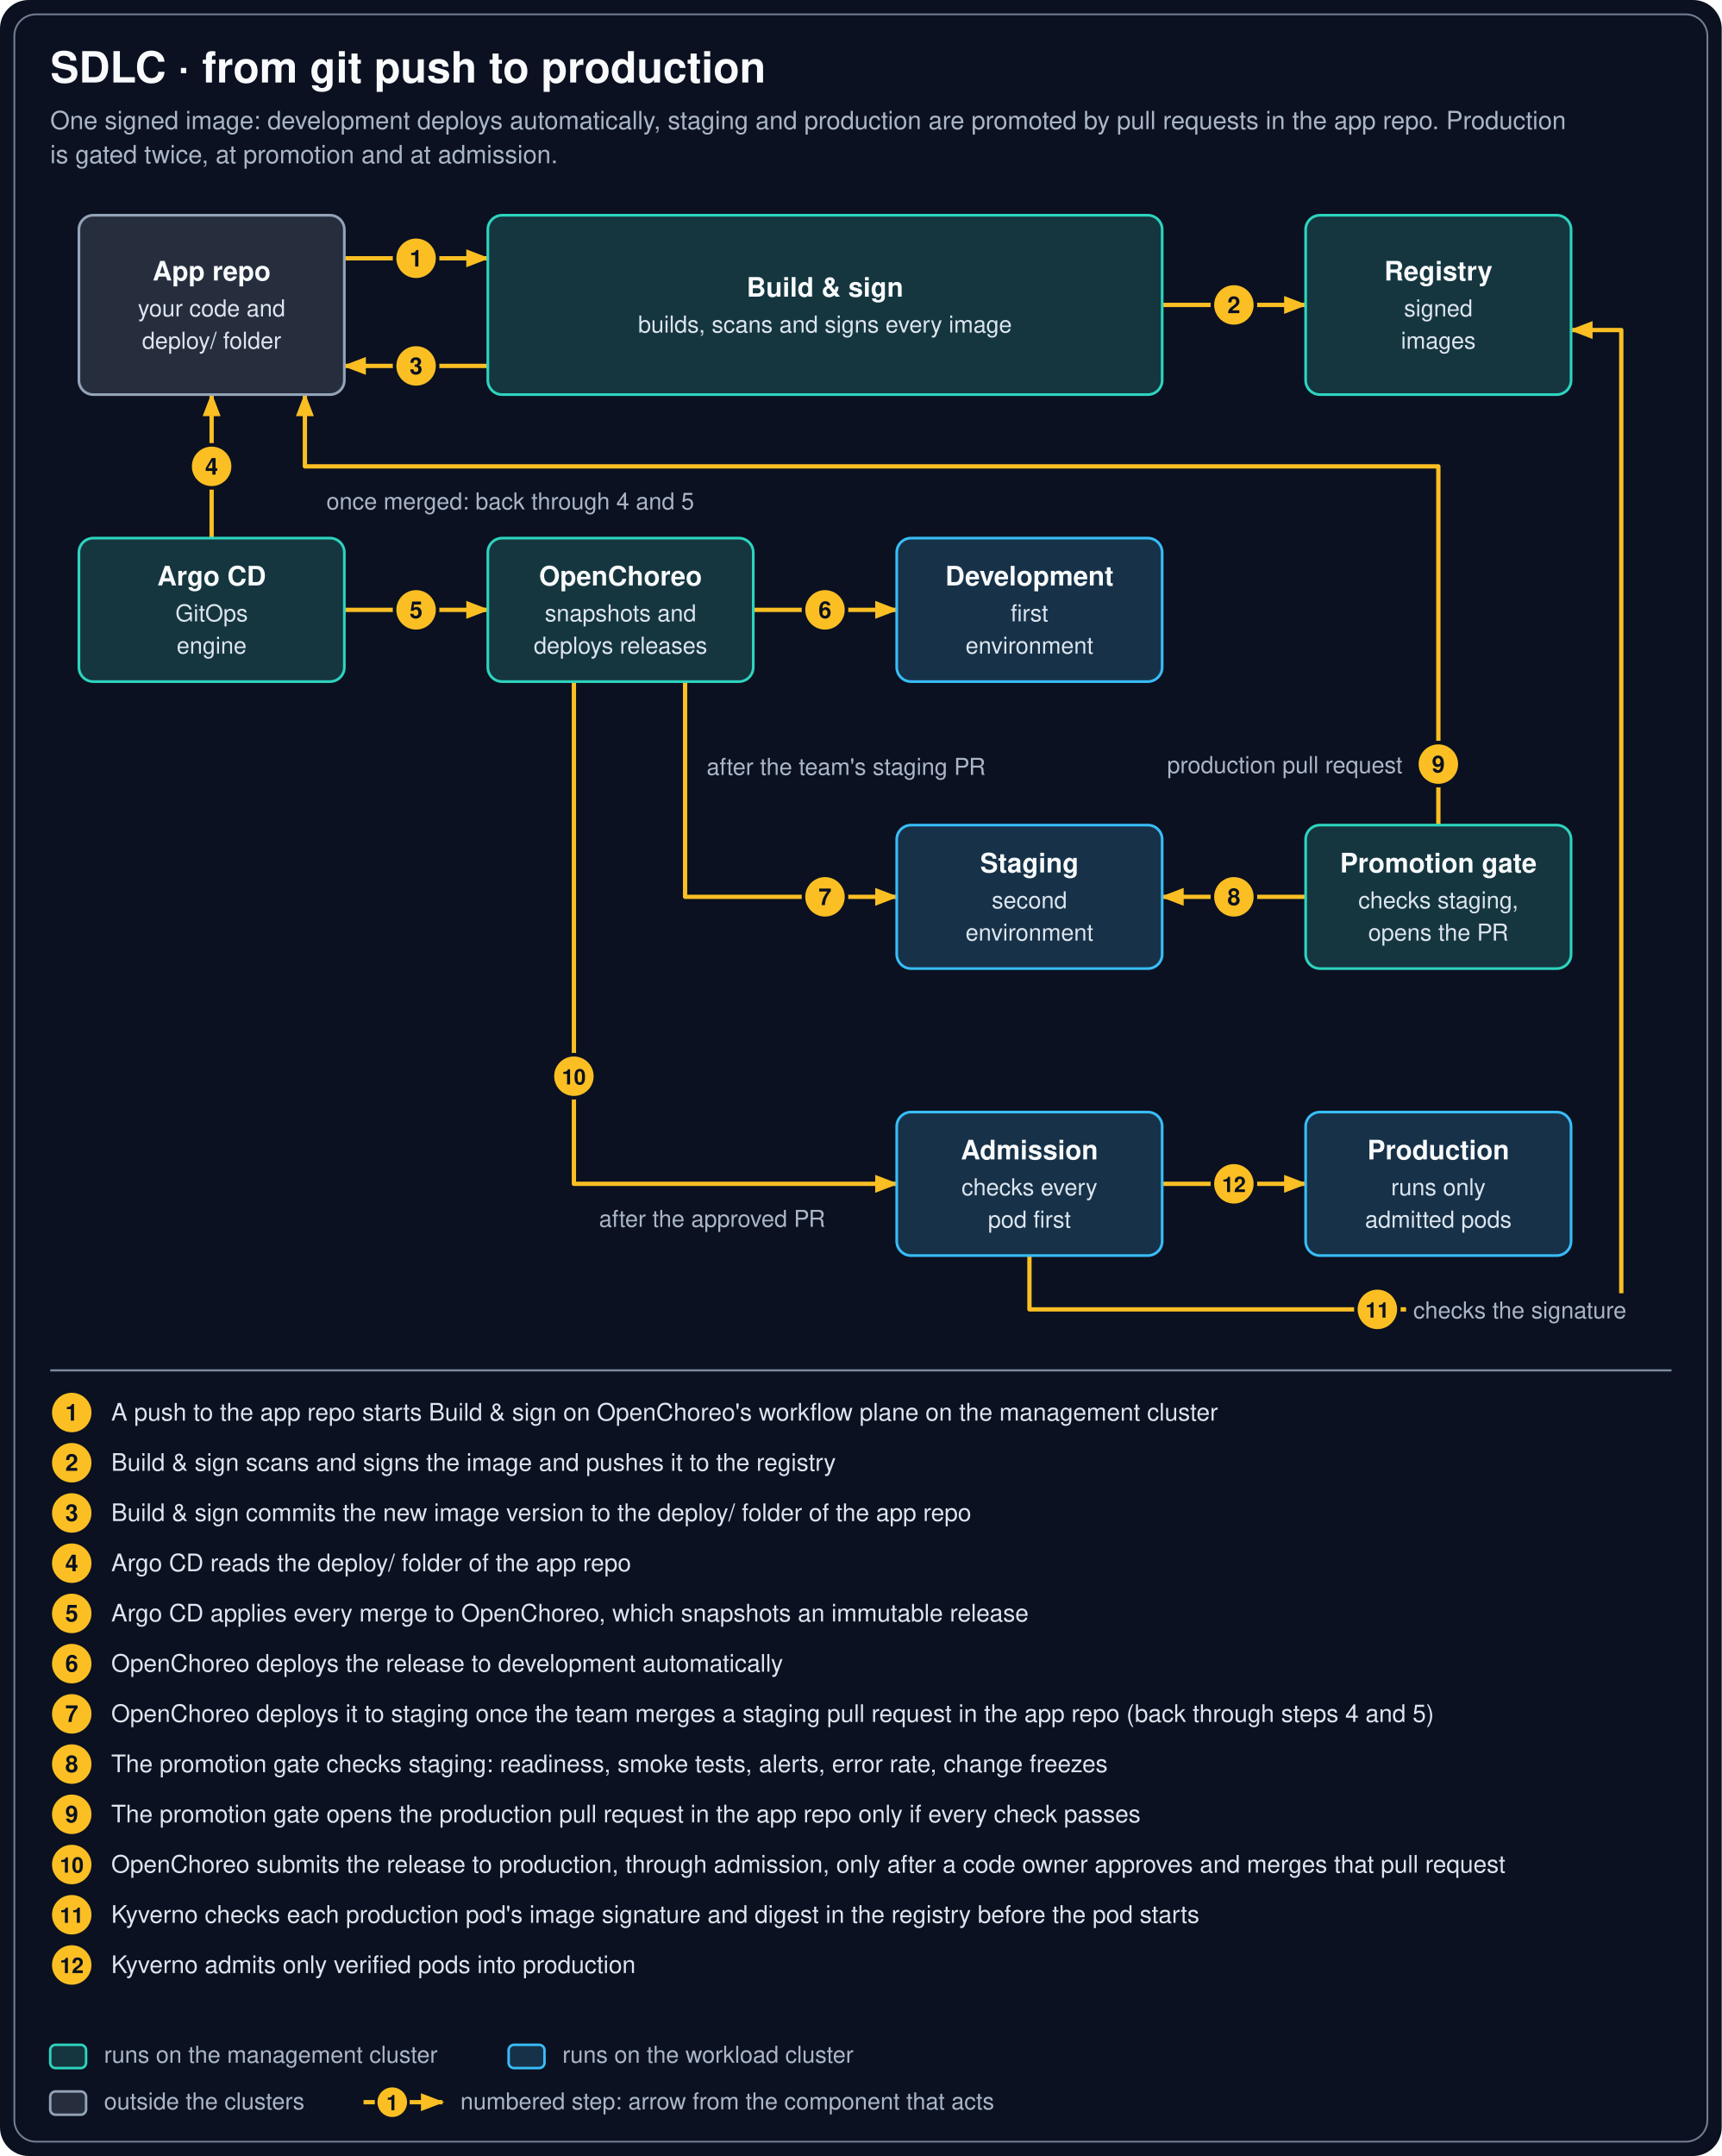
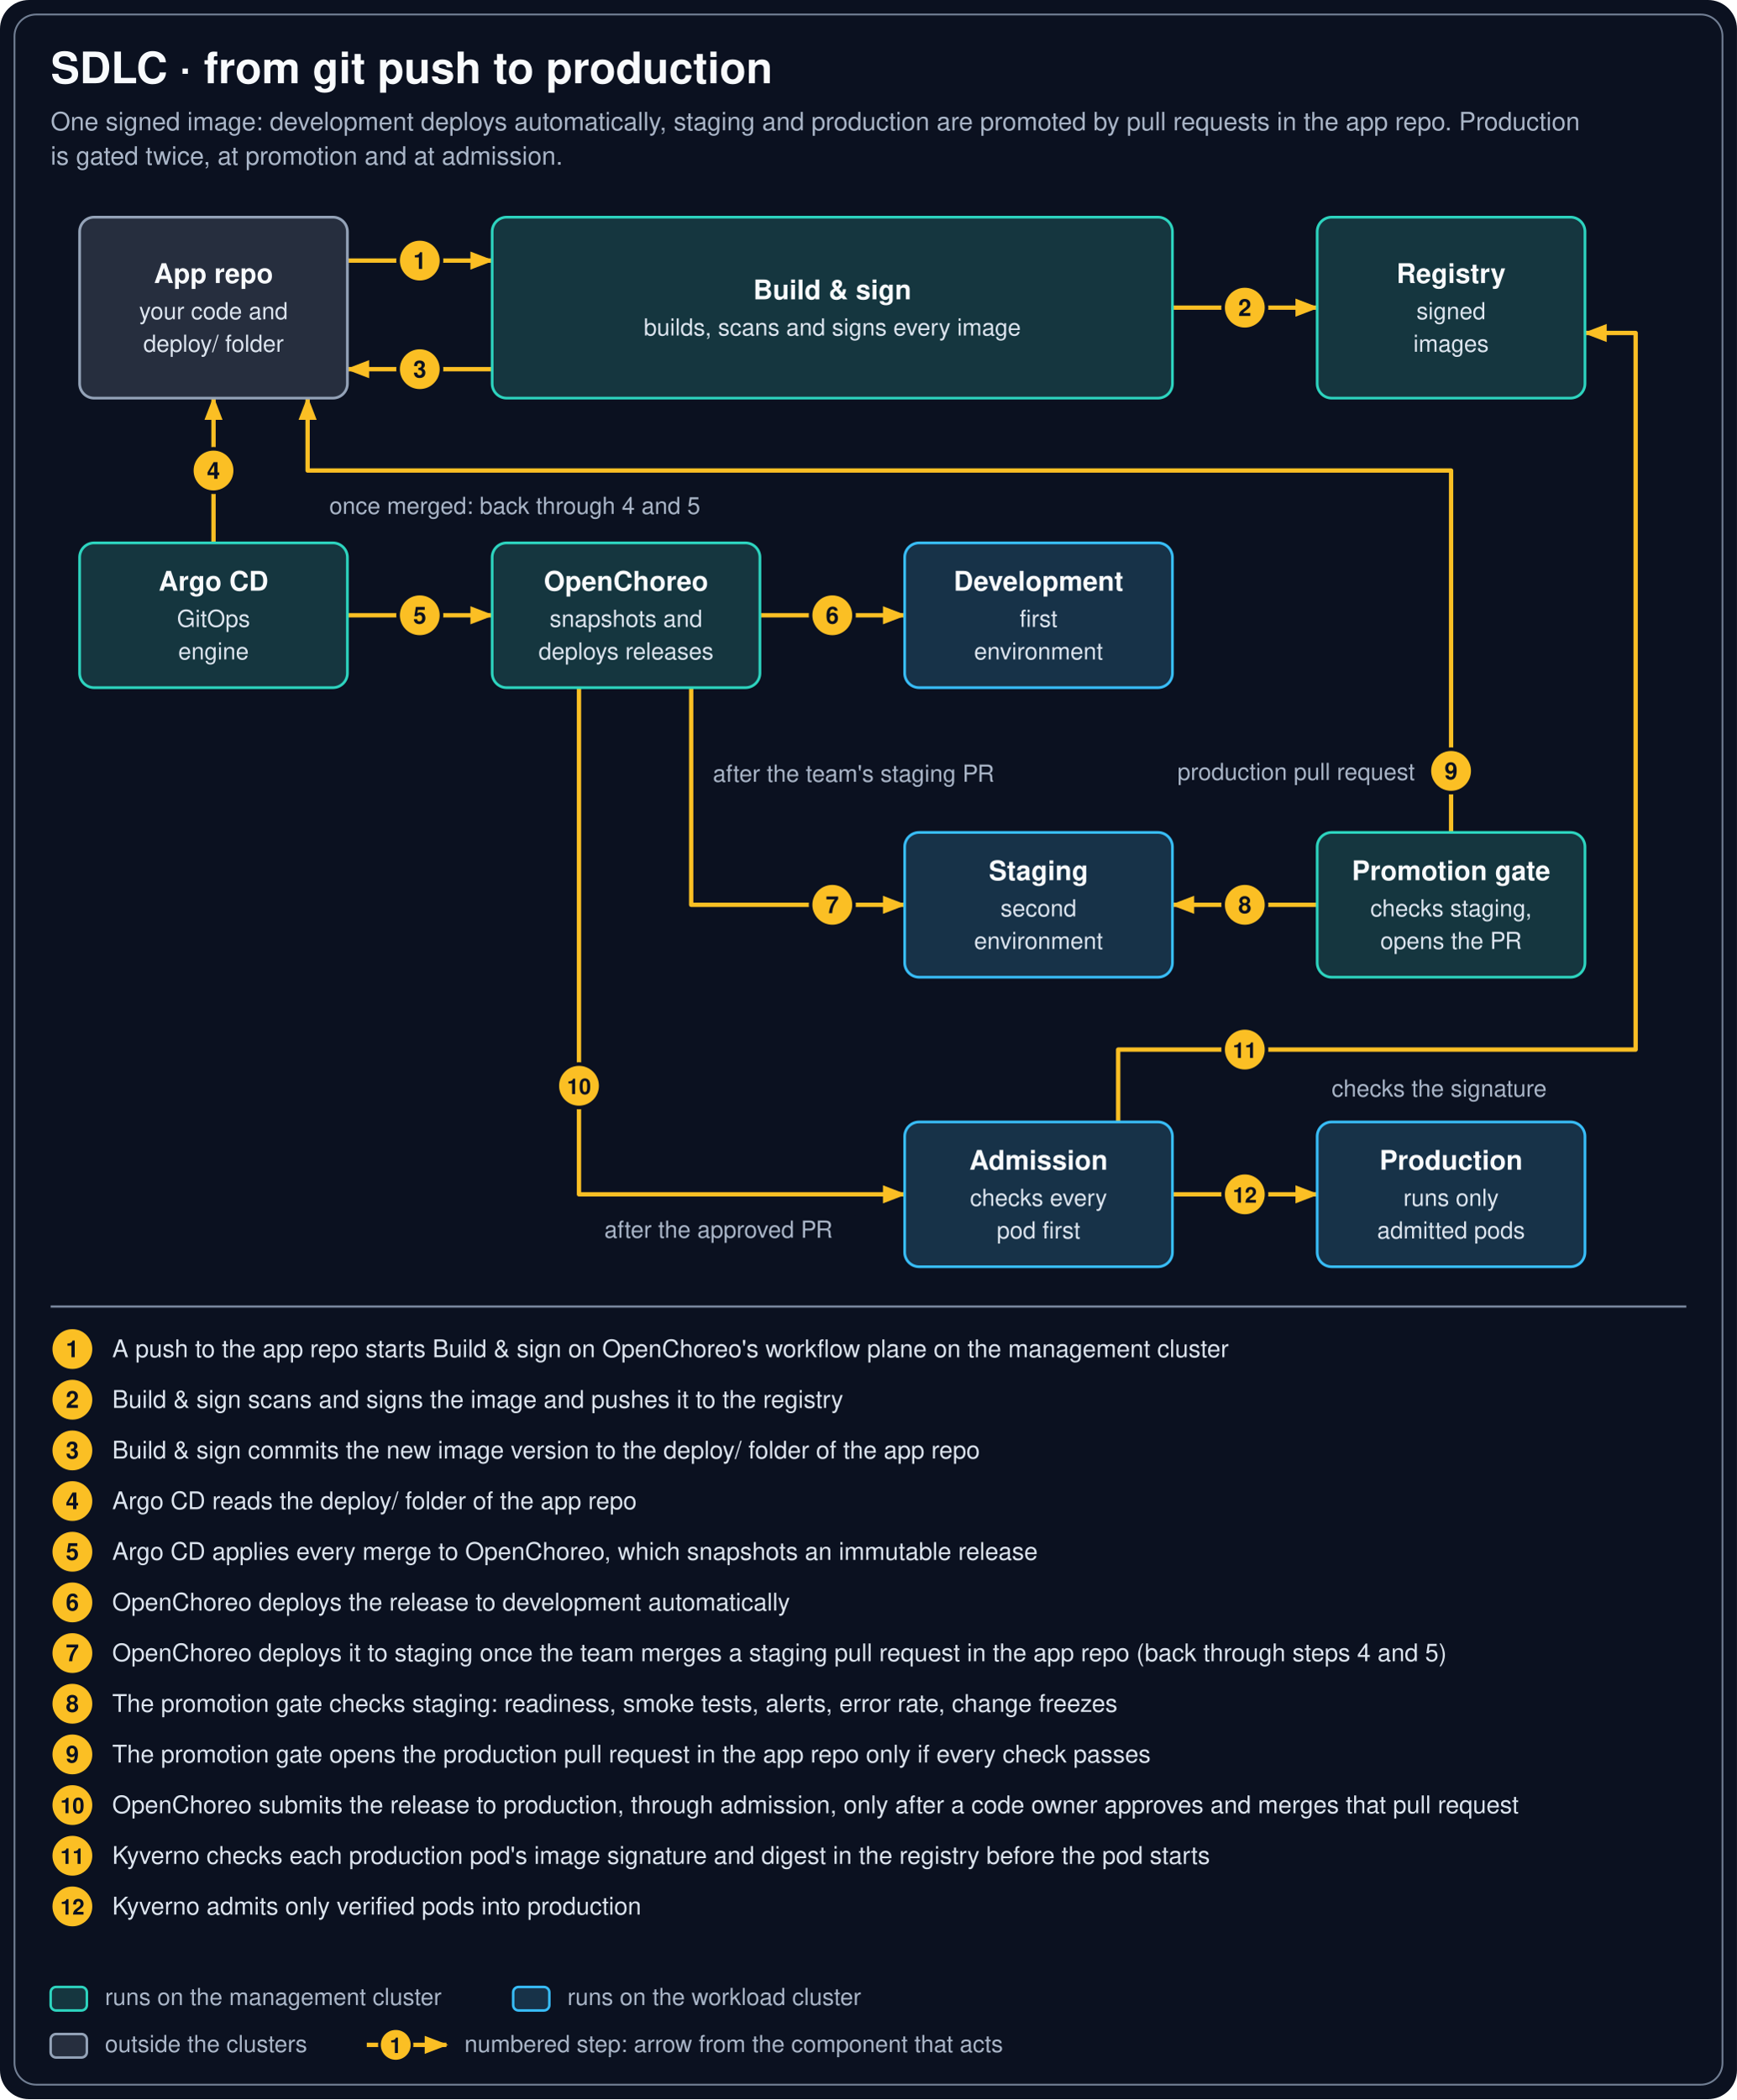
- <svg xmlns="http://www.w3.org/2000/svg" width="960" height="1202" viewBox="0 0 960 1202" role="img" aria-label="SDLC · from git push to production">
+ <svg xmlns="http://www.w3.org/2000/svg" width="960" height="1160" viewBox="0 0 960 1160" role="img" aria-label="SDLC · from git push to production">
  <style>.s{font-family:'Segoe UI','Helvetica Neue',Helvetica,Arial,'Liberation Sans',sans-serif}.m{font-family:'JetBrains Mono',SFMono-Regular,Menlo,Consolas,'Liberation Mono',monospace}.fx{fill:none;stroke-width:3.4;stroke-linecap:round;stroke-dasharray:4 10;opacity:0;animation:fxdash .9s linear infinite,fxseq 15.70s linear infinite both}@keyframes fxdash{to{stroke-dashoffset:-14}}@keyframes fxseq{0%{opacity:0}3%{opacity:1}16.8%{opacity:1}21.8%{opacity:0}100%{opacity:0}}@media (prefers-reduced-motion:reduce){.fx{animation:none;opacity:0}}</style>
  <defs>
    <marker id="ahfbbf24" markerWidth="13" markerHeight="10" refX="12" refY="5" orient="auto" markerUnits="userSpaceOnUse">
      <path d="M0,0 L13,5 L0,10 z" fill="#fbbf24" />
    </marker>
    <marker id="asfbbf24" markerWidth="13" markerHeight="10" refX="1" refY="5" orient="auto" markerUnits="userSpaceOnUse">
      <path d="M13,0 L0,5 L13,10 z" fill="#fbbf24" />
    </marker>
  </defs>
-   <rect width="960" height="1202" rx="16" fill="#0b1120" />
-   <rect x="8" y="8" width="944" height="1186" rx="12" fill="none" stroke="#8b9ab0" stroke-opacity=".8" />
+   <rect width="960" height="1160" rx="16" fill="#0b1120" />
+   <rect x="8" y="8" width="944" height="1144" rx="12" fill="none" stroke="#8b9ab0" stroke-opacity=".8" />
  <path d="M 192.0 144.0 L 272.0 144.0" fill="none" stroke="#fbbf24" stroke-width="2.4" stroke-linejoin="round" marker-end="url(#ahfbbf24)" />
  <path d="M 648.0 170.0 L 728.0 170.0" fill="none" stroke="#fbbf24" stroke-width="2.4" stroke-linejoin="round" marker-end="url(#ahfbbf24)" />
  <path d="M 272.0 204.0 L 192.0 204.0" fill="none" stroke="#fbbf24" stroke-width="2.4" stroke-linejoin="round" marker-end="url(#ahfbbf24)" />
  <path d="M 118.0 300.0 L 118.0 220.0" fill="none" stroke="#fbbf24" stroke-width="2.4" stroke-linejoin="round" marker-end="url(#ahfbbf24)" />
  <path d="M 192.0 340.0 L 272.0 340.0" fill="none" stroke="#fbbf24" stroke-width="2.4" stroke-linejoin="round" marker-end="url(#ahfbbf24)" />
  <path d="M 420.0 340.0 L 500.0 340.0" fill="none" stroke="#fbbf24" stroke-width="2.4" stroke-linejoin="round" marker-end="url(#ahfbbf24)" />
  <path d="M 382.0 380.0 L 382.0 500.0 L 500.0 500.0" fill="none" stroke="#fbbf24" stroke-width="2.4" stroke-linejoin="round" marker-end="url(#ahfbbf24)" />
  <path d="M 728.0 500.0 L 648.0 500.0" fill="none" stroke="#fbbf24" stroke-width="2.4" stroke-linejoin="round" marker-end="url(#ahfbbf24)" />
  <path d="M 802.0 460.0 L 802.0 260.0 L 170.0 260.0 L 170.0 220.0" fill="none" stroke="#fbbf24" stroke-width="2.4" stroke-linejoin="round" marker-end="url(#ahfbbf24)" />
  <path d="M 320.0 380.0 L 320.0 660.0 L 500.0 660.0" fill="none" stroke="#fbbf24" stroke-width="2.4" stroke-linejoin="round" marker-end="url(#ahfbbf24)" />
-   <path d="M 574.0 700.0 L 574.0 730.0 L 904.0 730.0 L 904.0 184.0 L 876.0 184.0" fill="none" stroke="#fbbf24" stroke-width="2.4" stroke-linejoin="round" marker-end="url(#ahfbbf24)" />
+   <path d="M 618.0 620.0 L 618.0 580.0 L 904.0 580.0 L 904.0 184.0 L 876.0 184.0" fill="none" stroke="#fbbf24" stroke-width="2.4" stroke-linejoin="round" marker-end="url(#ahfbbf24)" />
  <path d="M 648.0 660.0 L 728.0 660.0" fill="none" stroke="#fbbf24" stroke-width="2.4" stroke-linejoin="round" marker-end="url(#ahfbbf24)" />
  <path class="fx" d="M 192.0 144.0 L 272.0 144.0" stroke="#fde5a7" style="animation-delay:0s,0.00s" />
  <path class="fx" d="M 648.0 170.0 L 728.0 170.0" stroke="#fde5a7" style="animation-delay:0s,1.10s" />
  <path class="fx" d="M 272.0 204.0 L 192.0 204.0" stroke="#fde5a7" style="animation-delay:0s,2.20s" />
  <path class="fx" d="M 118.0 300.0 L 118.0 220.0" stroke="#fde5a7" style="animation-delay:0s,3.30s" />
  <path class="fx" d="M 192.0 340.0 L 272.0 340.0" stroke="#fde5a7" style="animation-delay:0s,4.40s" />
  <path class="fx" d="M 420.0 340.0 L 500.0 340.0" stroke="#fde5a7" style="animation-delay:0s,5.50s" />
  <path class="fx" d="M 382.0 380.0 L 382.0 500.0 L 500.0 500.0" stroke="#fde5a7" style="animation-delay:0s,6.60s" />
  <path class="fx" d="M 728.0 500.0 L 648.0 500.0" stroke="#fde5a7" style="animation-delay:0s,7.70s" />
  <path class="fx" d="M 802.0 460.0 L 802.0 260.0 L 170.0 260.0 L 170.0 220.0" stroke="#fde5a7" style="animation-delay:0s,8.80s" />
  <path class="fx" d="M 320.0 380.0 L 320.0 660.0 L 500.0 660.0" stroke="#fde5a7" style="animation-delay:0s,9.90s" />
-   <path class="fx" d="M 574.0 700.0 L 574.0 730.0 L 904.0 730.0 L 904.0 184.0 L 876.0 184.0" stroke="#fde5a7" style="animation-delay:0s,11.00s" />
+   <path class="fx" d="M 618.0 620.0 L 618.0 580.0 L 904.0 580.0 L 904.0 184.0 L 876.0 184.0" stroke="#fde5a7" style="animation-delay:0s,11.00s" />
  <path class="fx" d="M 648.0 660.0 L 728.0 660.0" stroke="#fde5a7" style="animation-delay:0s,12.10s" />
  <rect x="44" y="120" width="148" height="100" rx="8" fill="#262e3e" stroke="#94a3b8" stroke-width="1.5" />
  <text class="s" x="118.0" y="156.4" font-size="15" fill="#f8fafc" font-weight="600" text-anchor="middle">App repo</text>
  <text class="s" x="118.0" y="176.4" font-size="13" fill="#dde5ef" text-anchor="middle">your code and</text>
  <text class="s" x="118.0" y="194.4" font-size="13" fill="#dde5ef" text-anchor="middle">deploy/ folder</text>
  <rect x="272" y="120" width="376" height="100" rx="8" fill="#15363f" stroke="#2dd4bf" stroke-width="1.5" />
  <text class="s" x="460.0" y="165.4" font-size="15" fill="#f8fafc" font-weight="600" text-anchor="middle">Build &amp; sign</text>
  <text class="s" x="460.0" y="185.4" font-size="13" fill="#dde5ef" text-anchor="middle">builds, scans and signs every image</text>
  <rect x="728" y="120" width="148" height="100" rx="8" fill="#15363f" stroke="#2dd4bf" stroke-width="1.5" />
  <text class="s" x="802.0" y="156.4" font-size="15" fill="#f8fafc" font-weight="600" text-anchor="middle">Registry</text>
  <text class="s" x="802.0" y="176.4" font-size="13" fill="#dde5ef" text-anchor="middle">signed</text>
  <text class="s" x="802.0" y="194.4" font-size="13" fill="#dde5ef" text-anchor="middle">images</text>
  <rect x="44" y="300" width="148" height="80" rx="8" fill="#15363f" stroke="#2dd4bf" stroke-width="1.5" />
  <text class="s" x="118.0" y="326.4" font-size="15" fill="#f8fafc" font-weight="600" text-anchor="middle">Argo CD</text>
  <text class="s" x="118.0" y="346.4" font-size="13" fill="#dde5ef" text-anchor="middle">GitOps</text>
  <text class="s" x="118.0" y="364.4" font-size="13" fill="#dde5ef" text-anchor="middle">engine</text>
  <rect x="272" y="300" width="148" height="80" rx="8" fill="#15363f" stroke="#2dd4bf" stroke-width="1.5" />
  <text class="s" x="346.0" y="326.4" font-size="15" fill="#f8fafc" font-weight="600" text-anchor="middle">OpenChoreo</text>
  <text class="s" x="346.0" y="346.4" font-size="13" fill="#dde5ef" text-anchor="middle">snapshots and</text>
  <text class="s" x="346.0" y="364.4" font-size="13" fill="#dde5ef" text-anchor="middle">deploys releases</text>
  <rect x="500" y="300" width="148" height="80" rx="8" fill="#173248" stroke="#38bdf8" stroke-width="1.5" />
  <text class="s" x="574.0" y="326.4" font-size="15" fill="#f8fafc" font-weight="600" text-anchor="middle">Development</text>
  <text class="s" x="574.0" y="346.4" font-size="13" fill="#dde5ef" text-anchor="middle">first</text>
  <text class="s" x="574.0" y="364.4" font-size="13" fill="#dde5ef" text-anchor="middle">environment</text>
  <rect x="500" y="460" width="148" height="80" rx="8" fill="#173248" stroke="#38bdf8" stroke-width="1.5" />
  <text class="s" x="574.0" y="486.4" font-size="15" fill="#f8fafc" font-weight="600" text-anchor="middle">Staging</text>
  <text class="s" x="574.0" y="506.4" font-size="13" fill="#dde5ef" text-anchor="middle">second</text>
  <text class="s" x="574.0" y="524.4" font-size="13" fill="#dde5ef" text-anchor="middle">environment</text>
  <rect x="728" y="460" width="148" height="80" rx="8" fill="#15363f" stroke="#2dd4bf" stroke-width="1.5" />
  <text class="s" x="802.0" y="486.4" font-size="15" fill="#f8fafc" font-weight="600" text-anchor="middle">Promotion gate</text>
  <text class="s" x="802.0" y="506.4" font-size="13" fill="#dde5ef" text-anchor="middle">checks staging,</text>
  <text class="s" x="802.0" y="524.4" font-size="13" fill="#dde5ef" text-anchor="middle">opens the PR</text>
  <rect x="500" y="620" width="148" height="80" rx="8" fill="#173248" stroke="#38bdf8" stroke-width="1.5" />
  <text class="s" x="574.0" y="646.4" font-size="15" fill="#f8fafc" font-weight="600" text-anchor="middle">Admission</text>
  <text class="s" x="574.0" y="666.4" font-size="13" fill="#dde5ef" text-anchor="middle">checks every</text>
  <text class="s" x="574.0" y="684.4" font-size="13" fill="#dde5ef" text-anchor="middle">pod first</text>
  <rect x="728" y="620" width="148" height="80" rx="8" fill="#173248" stroke="#38bdf8" stroke-width="1.5" />
  <text class="s" x="802.0" y="646.4" font-size="15" fill="#f8fafc" font-weight="600" text-anchor="middle">Production</text>
  <text class="s" x="802.0" y="666.4" font-size="13" fill="#dde5ef" text-anchor="middle">runs only</text>
  <text class="s" x="802.0" y="684.4" font-size="13" fill="#dde5ef" text-anchor="middle">admitted pods</text>
  <text class="s" x="28.0" y="46.0" font-size="24" fill="#f8fafc" font-weight="700">SDLC · from git push to production</text>
  <text class="s" x="28.0" y="72.0" font-size="14" fill="#aab6c8">One signed image: development deploys automatically, staging and production are promoted by pull requests in the app repo. Production</text>
  <text class="s" x="28.0" y="91.0" font-size="14" fill="#aab6c8">is gated twice, at promotion and at admission.</text>
  <circle cx="232.0" cy="144.0" r="12" fill="#fbbf24" stroke="#0b1120" stroke-width="2" />
  <text class="s" x="232.0" y="148.6" font-size="13" font-weight="700" fill="#0b1120" text-anchor="middle">1</text>
  <circle cx="688.0" cy="170.0" r="12" fill="#fbbf24" stroke="#0b1120" stroke-width="2" />
  <text class="s" x="688.0" y="174.6" font-size="13" font-weight="700" fill="#0b1120" text-anchor="middle">2</text>
  <circle cx="232.0" cy="204.0" r="12" fill="#fbbf24" stroke="#0b1120" stroke-width="2" />
  <text class="s" x="232.0" y="208.6" font-size="13" font-weight="700" fill="#0b1120" text-anchor="middle">3</text>
  <circle cx="118.0" cy="260.0" r="12" fill="#fbbf24" stroke="#0b1120" stroke-width="2" />
  <text class="s" x="118.0" y="264.6" font-size="13" font-weight="700" fill="#0b1120" text-anchor="middle">4</text>
  <circle cx="232.0" cy="340.0" r="12" fill="#fbbf24" stroke="#0b1120" stroke-width="2" />
  <text class="s" x="232.0" y="344.6" font-size="13" font-weight="700" fill="#0b1120" text-anchor="middle">5</text>
  <circle cx="460.0" cy="340.0" r="12" fill="#fbbf24" stroke="#0b1120" stroke-width="2" />
  <text class="s" x="460.0" y="344.6" font-size="13" font-weight="700" fill="#0b1120" text-anchor="middle">6</text>
  <rect x="390.0" y="418.0" width="173.8" height="20.0" rx="3" fill="#0b1120" />
  <text class="s" x="394.0" y="432.0" font-size="13" fill="#aab6c8">after the team's staging PR</text>
  <circle cx="460.0" cy="500.0" r="12" fill="#fbbf24" stroke="#0b1120" stroke-width="2" />
  <text class="s" x="460.0" y="504.6" font-size="13" font-weight="700" fill="#0b1120" text-anchor="middle">7</text>
  <circle cx="688.0" cy="500.0" r="12" fill="#fbbf24" stroke="#0b1120" stroke-width="2" />
  <text class="s" x="688.0" y="504.6" font-size="13" font-weight="700" fill="#0b1120" text-anchor="middle">8</text>
  <rect x="638.6" y="417.0" width="147.4" height="20.0" rx="3" fill="#0b1120" />
  <text class="s" x="782.0" y="431.0" font-size="13" fill="#aab6c8" text-anchor="end">production pull request</text>
  <circle cx="802.0" cy="426.0" r="12" fill="#fbbf24" stroke="#0b1120" stroke-width="2" />
  <text class="s" x="802.0" y="430.6" font-size="13" font-weight="700" fill="#0b1120" text-anchor="middle">9</text>
  <rect x="178.0" y="270.0" width="225.5" height="20.0" rx="3" fill="#0b1120" />
  <text class="s" x="182.0" y="284.0" font-size="13" fill="#aab6c8">once merged: back through 4 and 5</text>
  <rect x="330.0" y="670.0" width="142.8" height="20.0" rx="3" fill="#0b1120" />
  <text class="s" x="334.0" y="684.0" font-size="13" fill="#aab6c8">after the approved PR</text>
  <circle cx="320.0" cy="600.0" r="12" fill="#fbbf24" stroke="#0b1120" stroke-width="2" />
  <text class="s" x="320.0" y="604.6" font-size="12" font-weight="700" fill="#0b1120" text-anchor="middle">10</text>
-   <rect x="784.0" y="721.0" width="134.4" height="20.0" rx="3" fill="#0b1120" />
-   <text class="s" x="788.0" y="735.0" font-size="13" fill="#aab6c8">checks the signature</text>
-   <circle cx="768.0" cy="730.0" r="12" fill="#fbbf24" stroke="#0b1120" stroke-width="2" />
-   <text class="s" x="768.0" y="734.6" font-size="12" font-weight="700" fill="#0b1120" text-anchor="middle">11</text>
+   <rect x="732.0" y="592.0" width="134.4" height="20.0" rx="3" fill="#0b1120" />
+   <text class="s" x="736.0" y="606.0" font-size="13" fill="#aab6c8">checks the signature</text>
+   <circle cx="688.0" cy="580.0" r="12" fill="#fbbf24" stroke="#0b1120" stroke-width="2" />
+   <text class="s" x="688.0" y="584.6" font-size="12" font-weight="700" fill="#0b1120" text-anchor="middle">11</text>
  <circle cx="688.0" cy="660.0" r="12" fill="#fbbf24" stroke="#0b1120" stroke-width="2" />
  <text class="s" x="688.0" y="664.6" font-size="12" font-weight="700" fill="#0b1120" text-anchor="middle">12</text>
-   <line x1="28" y1="764" x2="932" y2="764" stroke="#7c8aa0" stroke-width="1.2" />
-   <circle cx="40" cy="787.5" r="11" fill="#fbbf24" />
-   <text class="s" x="40" y="792" font-size="13" font-weight="700" fill="#0b1120" text-anchor="middle">1</text>
-   <text class="s" x="62.0" y="792.0" font-size="13.5" fill="#dde5ef">A push to the app repo starts Build &amp; sign on OpenChoreo's workflow plane on the management cluster</text>
-   <circle cx="40" cy="815.5" r="11" fill="#fbbf24" />
-   <text class="s" x="40" y="820" font-size="13" font-weight="700" fill="#0b1120" text-anchor="middle">2</text>
-   <text class="s" x="62.0" y="820.0" font-size="13.5" fill="#dde5ef">Build &amp; sign scans and signs the image and pushes it to the registry</text>
-   <circle cx="40" cy="843.5" r="11" fill="#fbbf24" />
-   <text class="s" x="40" y="848" font-size="13" font-weight="700" fill="#0b1120" text-anchor="middle">3</text>
-   <text class="s" x="62.0" y="848.0" font-size="13.5" fill="#dde5ef">Build &amp; sign commits the new image version to the deploy/ folder of the app repo</text>
-   <circle cx="40" cy="871.5" r="11" fill="#fbbf24" />
-   <text class="s" x="40" y="876" font-size="13" font-weight="700" fill="#0b1120" text-anchor="middle">4</text>
-   <text class="s" x="62.0" y="876.0" font-size="13.5" fill="#dde5ef">Argo CD reads the deploy/ folder of the app repo</text>
-   <circle cx="40" cy="899.5" r="11" fill="#fbbf24" />
-   <text class="s" x="40" y="904" font-size="13" font-weight="700" fill="#0b1120" text-anchor="middle">5</text>
-   <text class="s" x="62.0" y="904.0" font-size="13.5" fill="#dde5ef">Argo CD applies every merge to OpenChoreo, which snapshots an immutable release</text>
-   <circle cx="40" cy="927.5" r="11" fill="#fbbf24" />
-   <text class="s" x="40" y="932" font-size="13" font-weight="700" fill="#0b1120" text-anchor="middle">6</text>
-   <text class="s" x="62.0" y="932.0" font-size="13.5" fill="#dde5ef">OpenChoreo deploys the release to development automatically</text>
-   <circle cx="40" cy="955.5" r="11" fill="#fbbf24" />
-   <text class="s" x="40" y="960" font-size="13" font-weight="700" fill="#0b1120" text-anchor="middle">7</text>
-   <text class="s" x="62.0" y="960.0" font-size="13.5" fill="#dde5ef">OpenChoreo deploys it to staging once the team merges a staging pull request in the app repo (back through steps 4 and 5)</text>
-   <circle cx="40" cy="983.5" r="11" fill="#fbbf24" />
-   <text class="s" x="40" y="988" font-size="13" font-weight="700" fill="#0b1120" text-anchor="middle">8</text>
-   <text class="s" x="62.0" y="988.0" font-size="13.5" fill="#dde5ef">The promotion gate checks staging: readiness, smoke tests, alerts, error rate, change freezes</text>
-   <circle cx="40" cy="1011.5" r="11" fill="#fbbf24" />
-   <text class="s" x="40" y="1016" font-size="13" font-weight="700" fill="#0b1120" text-anchor="middle">9</text>
-   <text class="s" x="62.0" y="1016.0" font-size="13.5" fill="#dde5ef">The promotion gate opens the production pull request in the app repo only if every check passes</text>
-   <circle cx="40" cy="1039.5" r="11" fill="#fbbf24" />
-   <text class="s" x="40" y="1044" font-size="12" font-weight="700" fill="#0b1120" text-anchor="middle">10</text>
-   <text class="s" x="62.0" y="1044.0" font-size="13.5" fill="#dde5ef">OpenChoreo submits the release to production, through admission, only after a code owner approves and merges that pull request</text>
-   <circle cx="40" cy="1067.5" r="11" fill="#fbbf24" />
-   <text class="s" x="40" y="1072" font-size="12" font-weight="700" fill="#0b1120" text-anchor="middle">11</text>
-   <text class="s" x="62.0" y="1072.0" font-size="13.5" fill="#dde5ef">Kyverno checks each production pod's image signature and digest in the registry before the pod starts</text>
-   <circle cx="40" cy="1095.5" r="11" fill="#fbbf24" />
-   <text class="s" x="40" y="1100" font-size="12" font-weight="700" fill="#0b1120" text-anchor="middle">12</text>
-   <text class="s" x="62.0" y="1100.0" font-size="13.5" fill="#dde5ef">Kyverno admits only verified pods into production</text>
-   <rect x="28" y="1140" width="20" height="13" rx="3" fill="#15363f" stroke="#2dd4bf" stroke-width="1.4" />
-   <text class="s" x="58.0" y="1150.0" font-size="13" fill="#aab6c8">runs on the management cluster</text>
-   <rect x="283.605" y="1140" width="20" height="13" rx="3" fill="#173248" stroke="#38bdf8" stroke-width="1.4" />
-   <text class="s" x="313.6" y="1150.0" font-size="13" fill="#aab6c8">runs on the workload cluster</text>
-   <rect x="28" y="1166" width="20" height="13" rx="3" fill="#262e3e" stroke="#94a3b8" stroke-width="1.4" />
-   <text class="s" x="58.0" y="1176.0" font-size="13" fill="#aab6c8">outside the clusters</text>
-   <path d="M 202.715 1172 L 246.715 1172" stroke="#fbbf24" stroke-width="2.4" marker-end="url(#ahfbbf24)" />
-   <circle cx="218.715" cy="1172" r="9" fill="#fbbf24" stroke="#0b1120" stroke-width="1.5" />
-   <text class="s" x="218.715" y="1176.5" font-size="12" font-weight="700" fill="#0b1120" text-anchor="middle">1</text>
-   <text class="s" x="256.7" y="1176.0" font-size="13" fill="#aab6c8">numbered step: arrow from the component that acts</text>
+   <line x1="28" y1="722" x2="932" y2="722" stroke="#7c8aa0" stroke-width="1.2" />
+   <circle cx="40" cy="745.5" r="11" fill="#fbbf24" />
+   <text class="s" x="40" y="750" font-size="13" font-weight="700" fill="#0b1120" text-anchor="middle">1</text>
+   <text class="s" x="62.0" y="750.0" font-size="13.5" fill="#dde5ef">A push to the app repo starts Build &amp; sign on OpenChoreo's workflow plane on the management cluster</text>
+   <circle cx="40" cy="773.5" r="11" fill="#fbbf24" />
+   <text class="s" x="40" y="778" font-size="13" font-weight="700" fill="#0b1120" text-anchor="middle">2</text>
+   <text class="s" x="62.0" y="778.0" font-size="13.5" fill="#dde5ef">Build &amp; sign scans and signs the image and pushes it to the registry</text>
+   <circle cx="40" cy="801.5" r="11" fill="#fbbf24" />
+   <text class="s" x="40" y="806" font-size="13" font-weight="700" fill="#0b1120" text-anchor="middle">3</text>
+   <text class="s" x="62.0" y="806.0" font-size="13.5" fill="#dde5ef">Build &amp; sign commits the new image version to the deploy/ folder of the app repo</text>
+   <circle cx="40" cy="829.5" r="11" fill="#fbbf24" />
+   <text class="s" x="40" y="834" font-size="13" font-weight="700" fill="#0b1120" text-anchor="middle">4</text>
+   <text class="s" x="62.0" y="834.0" font-size="13.5" fill="#dde5ef">Argo CD reads the deploy/ folder of the app repo</text>
+   <circle cx="40" cy="857.5" r="11" fill="#fbbf24" />
+   <text class="s" x="40" y="862" font-size="13" font-weight="700" fill="#0b1120" text-anchor="middle">5</text>
+   <text class="s" x="62.0" y="862.0" font-size="13.5" fill="#dde5ef">Argo CD applies every merge to OpenChoreo, which snapshots an immutable release</text>
+   <circle cx="40" cy="885.5" r="11" fill="#fbbf24" />
+   <text class="s" x="40" y="890" font-size="13" font-weight="700" fill="#0b1120" text-anchor="middle">6</text>
+   <text class="s" x="62.0" y="890.0" font-size="13.5" fill="#dde5ef">OpenChoreo deploys the release to development automatically</text>
+   <circle cx="40" cy="913.5" r="11" fill="#fbbf24" />
+   <text class="s" x="40" y="918" font-size="13" font-weight="700" fill="#0b1120" text-anchor="middle">7</text>
+   <text class="s" x="62.0" y="918.0" font-size="13.5" fill="#dde5ef">OpenChoreo deploys it to staging once the team merges a staging pull request in the app repo (back through steps 4 and 5)</text>
+   <circle cx="40" cy="941.5" r="11" fill="#fbbf24" />
+   <text class="s" x="40" y="946" font-size="13" font-weight="700" fill="#0b1120" text-anchor="middle">8</text>
+   <text class="s" x="62.0" y="946.0" font-size="13.5" fill="#dde5ef">The promotion gate checks staging: readiness, smoke tests, alerts, error rate, change freezes</text>
+   <circle cx="40" cy="969.5" r="11" fill="#fbbf24" />
+   <text class="s" x="40" y="974" font-size="13" font-weight="700" fill="#0b1120" text-anchor="middle">9</text>
+   <text class="s" x="62.0" y="974.0" font-size="13.5" fill="#dde5ef">The promotion gate opens the production pull request in the app repo only if every check passes</text>
+   <circle cx="40" cy="997.5" r="11" fill="#fbbf24" />
+   <text class="s" x="40" y="1002" font-size="12" font-weight="700" fill="#0b1120" text-anchor="middle">10</text>
+   <text class="s" x="62.0" y="1002.0" font-size="13.5" fill="#dde5ef">OpenChoreo submits the release to production, through admission, only after a code owner approves and merges that pull request</text>
+   <circle cx="40" cy="1025.5" r="11" fill="#fbbf24" />
+   <text class="s" x="40" y="1030" font-size="12" font-weight="700" fill="#0b1120" text-anchor="middle">11</text>
+   <text class="s" x="62.0" y="1030.0" font-size="13.5" fill="#dde5ef">Kyverno checks each production pod's image signature and digest in the registry before the pod starts</text>
+   <circle cx="40" cy="1053.5" r="11" fill="#fbbf24" />
+   <text class="s" x="40" y="1058" font-size="12" font-weight="700" fill="#0b1120" text-anchor="middle">12</text>
+   <text class="s" x="62.0" y="1058.0" font-size="13.5" fill="#dde5ef">Kyverno admits only verified pods into production</text>
+   <rect x="28" y="1098" width="20" height="13" rx="3" fill="#15363f" stroke="#2dd4bf" stroke-width="1.4" />
+   <text class="s" x="58.0" y="1108.0" font-size="13" fill="#aab6c8">runs on the management cluster</text>
+   <rect x="283.605" y="1098" width="20" height="13" rx="3" fill="#173248" stroke="#38bdf8" stroke-width="1.4" />
+   <text class="s" x="313.6" y="1108.0" font-size="13" fill="#aab6c8">runs on the workload cluster</text>
+   <rect x="28" y="1124" width="20" height="13" rx="3" fill="#262e3e" stroke="#94a3b8" stroke-width="1.4" />
+   <text class="s" x="58.0" y="1134.0" font-size="13" fill="#aab6c8">outside the clusters</text>
+   <path d="M 202.715 1130 L 246.715 1130" stroke="#fbbf24" stroke-width="2.4" marker-end="url(#ahfbbf24)" />
+   <circle cx="218.715" cy="1130" r="9" fill="#fbbf24" stroke="#0b1120" stroke-width="1.5" />
+   <text class="s" x="218.715" y="1134.5" font-size="12" font-weight="700" fill="#0b1120" text-anchor="middle">1</text>
+   <text class="s" x="256.7" y="1134.0" font-size="13" fill="#aab6c8">numbered step: arrow from the component that acts</text>
</svg>
